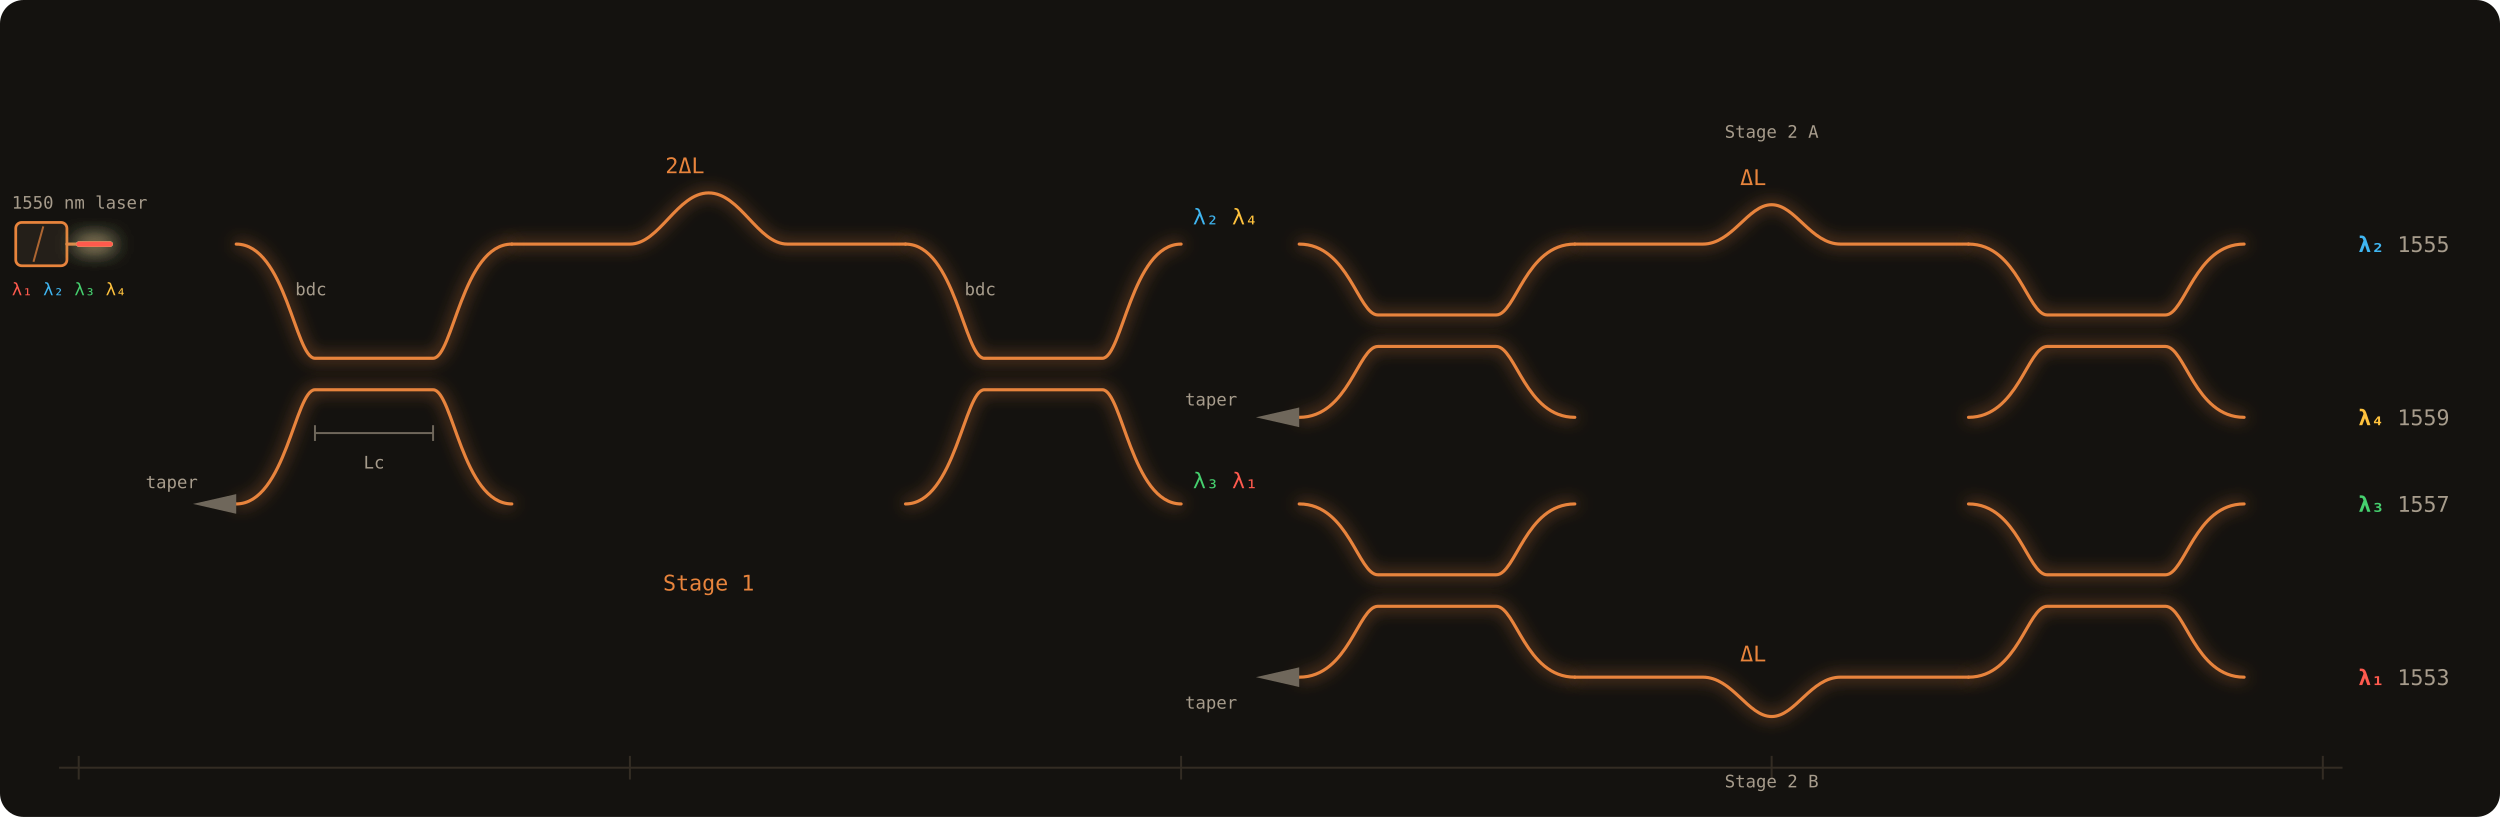
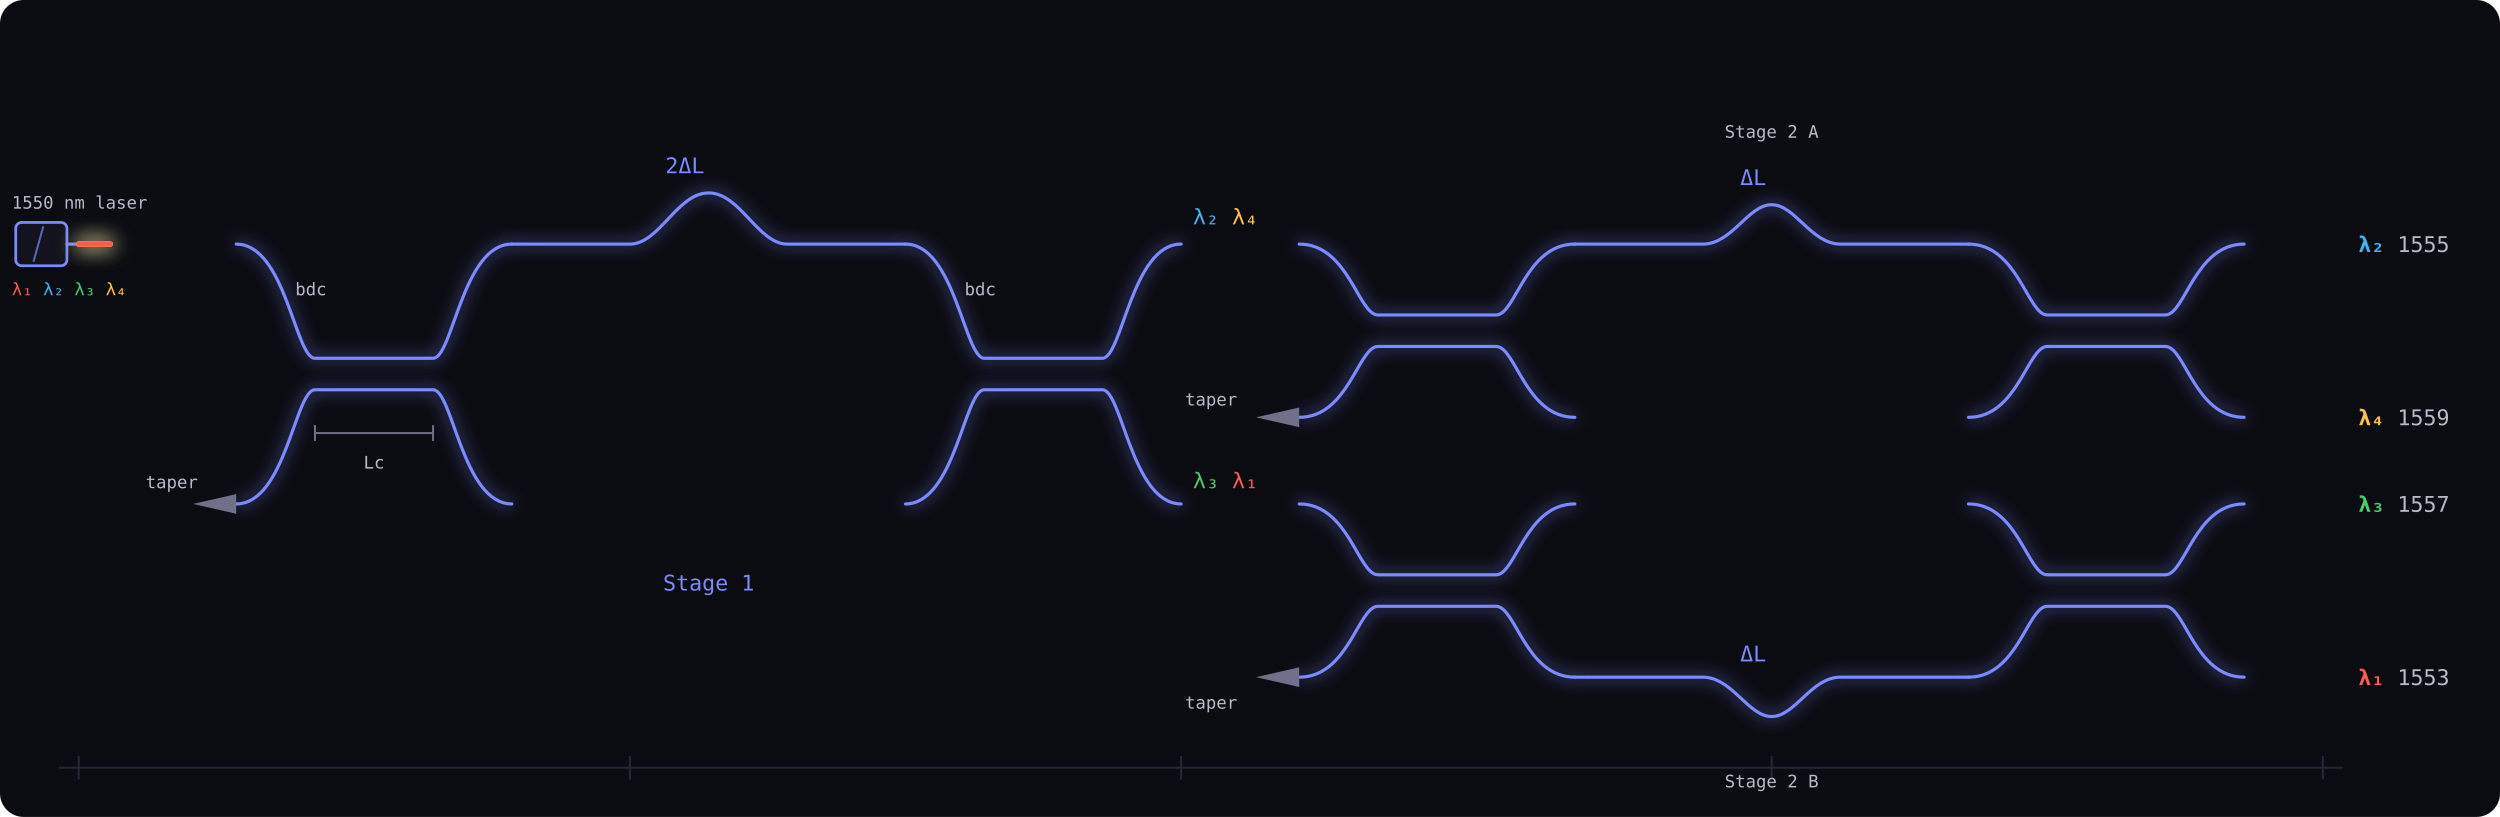
<svg xmlns="http://www.w3.org/2000/svg" viewBox="0 0 1270 415" role="img" aria-label="Animated schematic of the 1x4 cascaded-MZI demultiplexer: light pulses of the four channels are routed by MZI 1 and MZI 2A / 2B to their outputs.">
  <style>
-   .bg{fill:#14120F;}
-   .tick{stroke:#332C23;stroke-width:1;}
-   .wg{fill:none;stroke:#E8843C;stroke-width:1.6;stroke-linecap:round;filter:drop-shadow(0 0 4px #E8843C);}
-   .lbl{font-family:"IBM Plex Mono",ui-monospace,SFMono-Regular,Menlo,Consolas,monospace;font-size:11px;fill:#A79C8C;}
+   .bg{fill:#0B0B12;}
+   .tick{stroke:#26263A;stroke-width:1;}
+   .wg{fill:none;stroke:#7B8BFF;stroke-width:1.6;stroke-linecap:round;filter:drop-shadow(0 0 4px #7B8BFF);}
+   .lbl{font-family:"IBM Plex Mono",ui-monospace,SFMono-Regular,Menlo,Consolas,monospace;font-size:11px;fill:#B9B9C8;}
  .l-s{font-size:8.8px;}
-   .lbl-hot{fill:#E8843C;}
-   .wlv{fill:#A79C8C;}
+   .lbl-hot{fill:#7B8BFF;}
+   .wlv{fill:#B9B9C8;}
  .ch1{fill:#FF5A4E;} .ch2{fill:#3FB6F2;} .ch3{fill:#45D06E;} .ch4{fill:#FFC23D;}
  .flow{fill:none;stroke-width:2.6;stroke-linecap:round;stroke-dasharray:16 2000;stroke-dashoffset:2016;}
  .f1{stroke:#FF5A4E;filter:drop-shadow(0 0 5px #FF5A4E);}
  .f2{stroke:#3FB6F2;filter:drop-shadow(0 0 5px #3FB6F2);}
  .f3{stroke:#45D06E;filter:drop-shadow(0 0 5px #45D06E);}
  .f4{stroke:#FFC23D;filter:drop-shadow(0 0 5px #FFC23D);}
  @media (prefers-reduced-motion:no-preference){
    .wg{stroke-dasharray:1400;stroke-dashoffset:1400;animation:draw 2.4s ease forwards .3s;}
    @keyframes draw{to{stroke-dashoffset:0;}}
    .flow{animation:flow 2.8s linear infinite;}
    .o1{animation-delay:2.2s;} .o2{animation-delay:2.9s;} .o3{animation-delay:3.6s;} .o4{animation-delay:4.3s;}
    @keyframes flow{from{stroke-dashoffset:2016;}to{stroke-dashoffset:0;}}
  }
</style>
  <rect class="bg" x="0" y="0" width="1270" height="415" rx="12" />
  <g class="ruler">
    <line class="tick" x1="30" y1="390" x2="1190" y2="390" />
    <line class="tick" x1="40" y1="384" x2="40" y2="396" />
    <line class="tick" x1="320" y1="384" x2="320" y2="396" />
    <line class="tick" x1="600" y1="384" x2="600" y2="396" />
    <line class="tick" x1="900" y1="384" x2="900" y2="396" />
    <line class="tick" x1="1180" y1="384" x2="1180" y2="396" />
  </g>
  <g class="source">
-     <rect x="8" y="113" width="26" height="22" rx="3" fill="#241F19" stroke="#E8843C" stroke-width="1.4" />
-     <line x1="22" y1="115" x2="17" y2="133" stroke="#E8843C" stroke-width="1" opacity=".7" />
-     <line x1="34" y1="124" x2="40" y2="124" stroke="#E8843C" stroke-width="1.6" stroke-linecap="round" />
+     <rect x="8" y="113" width="26" height="22" rx="3" fill="#13131D" stroke="#7B8BFF" stroke-width="1.4" />
+     <line x1="22" y1="115" x2="17" y2="133" stroke="#7B8BFF" stroke-width="1" opacity=".7" />
+     <line x1="34" y1="124" x2="40" y2="124" stroke="#7B8BFF" stroke-width="1.6" stroke-linecap="round" />
  </g>
  <g class="wg-layer">
    <path class="wg" d="M40,124 H120" />
    <path class="wg" d="M120,124 C145,124 150,182 160,182 H220 C230,182 235,124 260,124" />
    <path class="wg" d="M120,256 C145,256 150,198 160,198 H220 C230,198 235,256 260,256" />
    <path class="wg" d="M260,124 H320 C335,124 344,98 360,98 C376,98 385,124 400,124 H460" />
    <path class="wg" d="M260,256 H460" />
    <path class="wg" d="M460,124 C485,124 490,182 500,182 H560 C570,182 575,124 600,124" />
    <path class="wg" d="M460,256 C485,256 490,198 500,198 H560 C570,198 575,256 600,256" />
    <path class="wg" d="M600,124 H660" />
    <path class="wg" d="M600,256 H660" />
    <path class="wg" d="M660,124 C685,124 690,160 700,160 H760 C770,160 775,124 800,124" />
    <path class="wg" d="M660,212 C685,212 690,176 700,176 H760 C770,176 775,212 800,212" />
    <path class="wg" d="M800,124 H865 C880,124 888,104 900,104 C912,104 920,124 935,124 H1000" />
    <path class="wg" d="M800,212 H1000" />
    <path class="wg" d="M1000,124 C1025,124 1030,160 1040,160 H1100 C1110,160 1115,124 1140,124" />
    <path class="wg" d="M1000,212 C1025,212 1030,176 1040,176 H1100 C1110,176 1115,212 1140,212" />
    <path class="wg" d="M660,256 C685,256 690,292 700,292 H760 C770,292 775,256 800,256" />
    <path class="wg" d="M660,344 C685,344 690,308 700,308 H760 C770,308 775,344 800,344" />
    <path class="wg" d="M800,256 H1000" />
    <path class="wg" d="M800,344 H865 C880,344 888,364 900,364 C912,364 920,344 935,344 H1000" />
    <path class="wg" d="M1000,256 C1025,256 1030,292 1040,292 H1100 C1110,292 1115,256 1140,256" />
    <path class="wg" d="M1000,344 C1025,344 1030,308 1040,308 H1100 C1110,308 1115,344 1140,344" />
    <path class="wg" d="M1140,124 H1190" />
    <path class="wg" d="M1140,212 H1190" />
    <path class="wg" d="M1140,256 H1190" />
    <path class="wg" d="M1140,344 H1190" />
  </g>
  <g class="tapers">
-     <path fill="#6F675B" d="M120,251 L120,261 L98,256 Z" />
-     <path fill="#6F675B" d="M660,207 L660,217 L638,212 Z" />
-     <path fill="#6F675B" d="M660,339 L660,349 L638,344 Z" />
+     <path fill="#70708A" d="M120,251 L120,261 L98,256 Z" />
+     <path fill="#70708A" d="M660,207 L660,217 L638,212 Z" />
+     <path fill="#70708A" d="M660,339 L660,349 L638,344 Z" />
  </g>
-   <g class="lc-bracket" stroke="#6F675B" stroke-width="1" fill="none">
+   <g class="lc-bracket" stroke="#70708A" stroke-width="1" fill="none">
    <line x1="160" y1="216" x2="160" y2="224" />
    <line x1="220" y1="216" x2="220" y2="224" />
    <line x1="160" y1="220" x2="220" y2="220" />
  </g>
  <g class="flow-layer">
    <path class="flow o1 f3" d="M40,124 H120 C145,124 150,182 160,182 L220,198 C230,198 235,256 260,256 H460 C485,256 490,198 500,198 H560 C570,198 575,256 600,256 H660 C685,256 690,292 700,292 H760 C770,292 775,256 800,256 H1000 C1025,256 1030,292 1040,292 H1100 C1110,292 1115,256 1140,256 H1190" />
    <path class="flow o2 f2" d="M40,124 H120 C145,124 150,182 160,182 H220 C230,182 235,124 260,124 H320 C335,124 344,98 360,98 C376,98 385,124 400,124 H460 C485,124 490,182 500,182 H560 C570,182 575,124 600,124 H660 C685,124 690,160 700,160 H760 C770,160 775,124 800,124 H865 C880,124 888,104 900,104 C912,104 920,124 935,124 H1000 C1025,124 1030,160 1040,160 H1100 C1110,160 1115,124 1140,124 H1190" />
    <path class="flow o3 f4" d="M40,124 H120 C145,124 150,182 160,182 H220 C230,182 235,124 260,124 H320 C335,124 344,98 360,98 C376,98 385,124 400,124 H460 C485,124 490,182 500,182 H560 C570,182 575,124 600,124 H660 C685,124 690,160 700,160 L760,176 C770,176 775,212 800,212 H1000 C1025,212 1030,176 1040,176 H1100 C1110,176 1115,212 1140,212 H1190" />
    <path class="flow o4 f1" d="M40,124 H120 C145,124 150,182 160,182 L220,198 C230,198 235,256 260,256 H460 C485,256 490,198 500,198 H560 C570,198 575,256 600,256 H660 C685,256 690,292 700,292 L760,308 C770,308 775,344 800,344 H865 C880,344 888,364 900,364 C912,364 920,344 935,344 H1000 C1025,344 1030,308 1040,308 H1100 C1110,308 1115,344 1140,344 H1190" />
  </g>
  <g class="labels">
-     <text id="lblLaser" class="lbl l-s lbl-laser" x="6" y="106" fill="#A79C8C">1550 nm laser</text>
+     <text id="lblLaser" class="lbl l-s lbl-laser" x="6" y="106" fill="#B9B9C8">1550 nm laser</text>
    <text class="lbl l-s lbl-ch" x="6" y="150">
      <tspan class="ch1">λ₁</tspan>
      <tspan class="ch2">λ₂</tspan>
      <tspan class="ch3">λ₃</tspan>
      <tspan class="ch4">λ₄</tspan>
    </text>
-     <text class="lbl l-s lbl-taper" x="74" y="248" fill="#6F675B">taper</text>
-     <text class="lbl l-s lbl-taper" x="602" y="206" fill="#6F675B">taper</text>
-     <text class="lbl l-s lbl-taper" x="602" y="360" fill="#6F675B">taper</text>
+     <text class="lbl l-s lbl-taper" x="74" y="248" fill="#70708A">taper</text>
+     <text class="lbl l-s lbl-taper" x="602" y="206" fill="#70708A">taper</text>
+     <text class="lbl l-s lbl-taper" x="602" y="360" fill="#70708A">taper</text>
    <text class="lbl lbl-hot" x="360" y="300" text-anchor="middle">Stage 1</text>
-     <text class="lbl l-s" x="900" y="70" text-anchor="middle" fill="#6F675B">Stage 2 A</text>
-     <text class="lbl l-s" x="900" y="400" text-anchor="middle" fill="#6F675B">Stage 2 B</text>
+     <text class="lbl l-s" x="900" y="70" text-anchor="middle" fill="#70708A">Stage 2 A</text>
+     <text class="lbl l-s" x="900" y="400" text-anchor="middle" fill="#70708A">Stage 2 B</text>
    <text class="lbl lbl-hot lbl-delay" x="338" y="88">2ΔL</text>
    <text class="lbl lbl-hot lbl-delay" x="884" y="94">ΔL</text>
    <text class="lbl lbl-hot lbl-delay" x="884" y="336">ΔL</text>
-     <text class="lbl l-s lbl-bdc" x="150" y="150" fill="#6F675B">bdc</text>
-     <text class="lbl l-s lbl-bdc" x="490" y="150" fill="#6F675B">bdc</text>
-     <text id="lblLc" class="lbl l-s lbl-lc" x="190" y="238" text-anchor="middle" fill="#6F675B">Lc</text>
+     <text class="lbl l-s lbl-bdc" x="150" y="150" fill="#70708A">bdc</text>
+     <text class="lbl l-s lbl-bdc" x="490" y="150" fill="#70708A">bdc</text>
+     <text id="lblLc" class="lbl l-s lbl-lc" x="190" y="238" text-anchor="middle" fill="#70708A">Lc</text>
    <text class="lbl lbl-ch" x="606" y="114">
      <tspan class="ch2">λ₂</tspan>
      <tspan class="ch4">λ₄</tspan>
    </text>
    <text class="lbl lbl-ch" x="606" y="248">
      <tspan class="ch3">λ₃</tspan>
      <tspan class="ch1">λ₁</tspan>
    </text>
    <text class="lbl" x="1198" y="128">
      <tspan class="ch2" style="font-weight:600">λ₂</tspan>
      <tspan class="wlv">1555</tspan>
    </text>
    <text class="lbl" x="1198" y="216">
      <tspan class="ch4" style="font-weight:600">λ₄</tspan>
      <tspan class="wlv">1559</tspan>
    </text>
    <text class="lbl" x="1198" y="260">
      <tspan class="ch3" style="font-weight:600">λ₃</tspan>
      <tspan class="wlv">1557</tspan>
    </text>
    <text class="lbl" x="1198" y="348">
      <tspan class="ch1" style="font-weight:600">λ₁</tspan>
      <tspan class="wlv">1553</tspan>
    </text>
  </g>
</svg>
